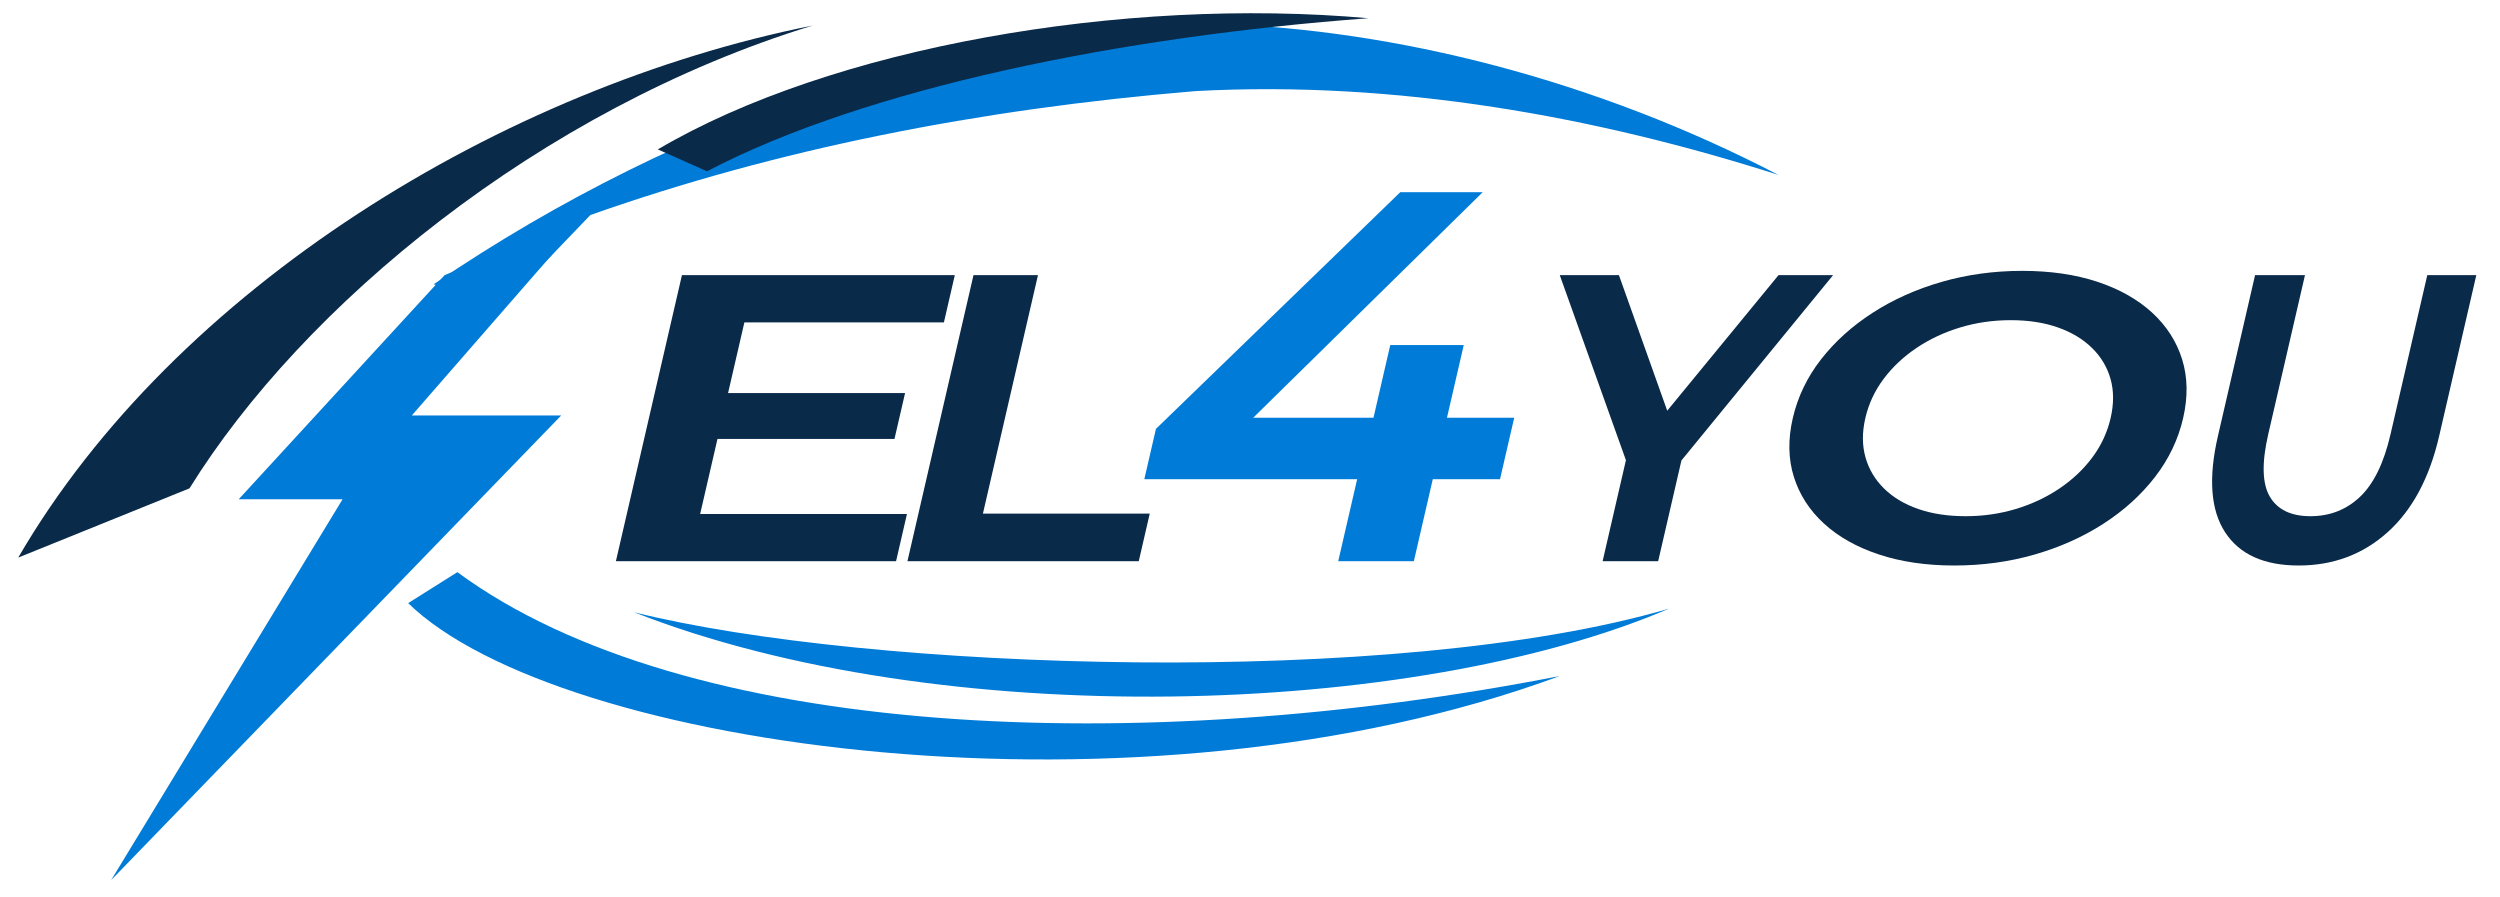
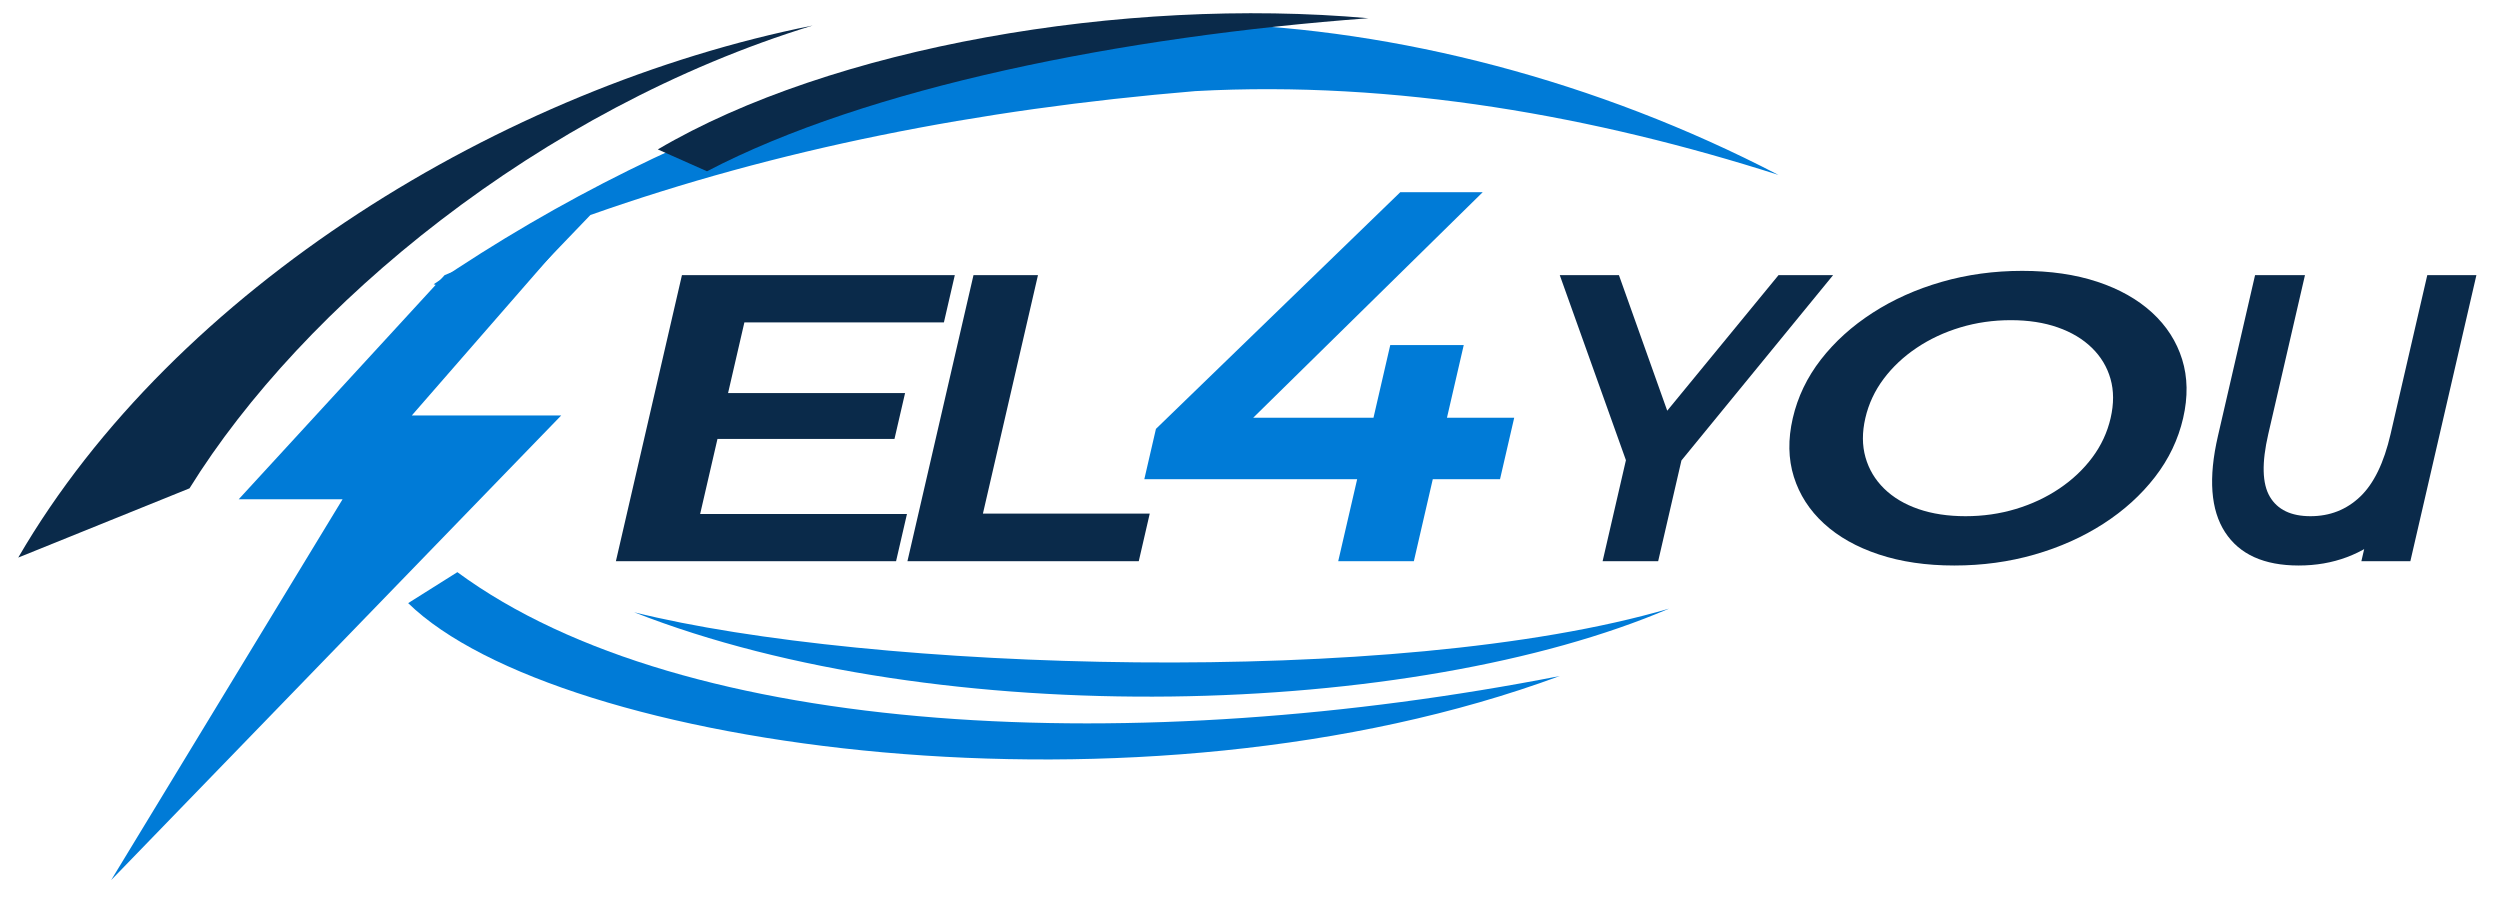
<svg xmlns="http://www.w3.org/2000/svg" viewBox="24 14 1372 492" width="1372" height="492">
  <path fill="#0A2A4A" d="M470 28C300 62 120 172 34 320L128 282C190 182 320 74 470 28Z" />
  <path fill="#007BD7" d="M1000 110C900 58 790 30 690 27C560 24 400 76 262 170L300 182L348 132C450 96 560 74 680 64C790 58 900 78 1000 110Z" />
  <path fill="#0A2A4A" d="M775 24C640 12 480 40 385 96L412 108C500 62 640 34 775 24Z" />
  <path fill="#007BD7" d="M345 133L268 165L155 288H212L85 497L332 242H250Z" />
  <path fill="#007BD7" d="M275 328L248 345C330 425 650 470 880 385C650 430 400 420 275 328Z" />
  <path fill="#007BD7" d="M372 350C500 382 790 392 940 348C800 408 540 416 372 350Z" />
  <path fill="#0A2A4A" d="M362 322 398.25 165H548L542.02 190.92H432.52L408.24 296.08H521.74L515.76 322ZM414.72 254.88 420.53 229.7H520.71L514.89 254.88Z" />
  <path fill="#0A2A4A" d="M522 322 558.25 165H593.64L563.43 295.85H654.98L648.95 322Z" />
  <path fill="#007BD7" d="M652 276.99 658.38 249.37 792.48 119.47H837.72L705.53 249.37L685.63 243.25H855L847.21 276.99ZM758.41 322 768.81 276.99 777.77 243.25 786.97 203.38H827.3L799.92 322Z" />
  <path fill="#0A2A4A" d="M903.51 322 917.97 259.35 920.54 278.39 880 165H912.47L944.54 255.02H926.15L1000.05 165H1030L937.2 278.39L948.47 259.35L934 322Z" />
  <path fill="#0A2A4A" d="M1096.51 324.35Q1073.39 324.35 1055.14 318.29Q1036.88 312.24 1024.97 301.31Q1013.07 290.39 1008.46 275.67Q1003.85 260.95 1007.88 243.48Q1011.92 226 1023.31 211.32Q1034.71 196.63 1051.7 185.67Q1068.68 174.71 1089.65 168.68Q1110.62 162.65 1133.77 162.65Q1156.97 162.65 1175.07 168.65Q1193.17 174.65 1205.06 185.55Q1216.95 196.46 1221.55 211.2Q1226.15 225.95 1222.1 243.5Q1218.05 261.04 1206.64 275.8Q1195.22 290.56 1178.3 301.46Q1161.38 312.35 1140.51 318.35Q1119.64 324.35 1096.51 324.35ZM1102.68 297.29Q1117.16 297.29 1130.28 293.33Q1143.41 289.37 1154.16 282.13Q1164.91 274.9 1172.25 265.07Q1179.58 255.25 1182.31 243.45Q1185.03 231.64 1182.24 221.89Q1179.45 212.13 1172.03 204.89Q1164.61 197.64 1153.3 193.68Q1142 189.71 1127.52 189.71Q1113.05 189.71 1099.85 193.68Q1086.66 197.65 1075.85 204.91Q1065.05 212.16 1057.73 221.94Q1050.41 231.71 1047.7 243.44Q1044.99 255.18 1047.78 265Q1050.56 274.83 1057.99 282.13Q1065.42 289.42 1076.81 293.36Q1088.21 297.29 1102.68 297.29Z" />
-   <path fill="#0A2A4A" d="M1285.5 324.35Q1257.01 324.35 1245.12 306.08Q1233.23 287.8 1241.2 253.3L1261.58 165H1288.97L1268.82 252.26Q1263.37 275.88 1269.69 286.58Q1276.01 297.29 1291.99 297.29Q1308 297.29 1319.25 286.58Q1330.49 275.88 1335.94 252.26L1356.09 165H1383L1362.61 253.3Q1354.65 287.8 1334.32 306.08Q1313.99 324.35 1285.5 324.35Z" />
+   <path fill="#0A2A4A" d="M1285.5 324.35Q1257.01 324.35 1245.12 306.08Q1233.23 287.8 1241.2 253.3L1261.58 165H1288.97L1268.82 252.26Q1263.37 275.88 1269.69 286.58Q1276.01 297.29 1291.99 297.29Q1308 297.29 1319.25 286.58Q1330.49 275.88 1335.94 252.26L1356.09 165H1383L1362.61 253.3Q1354.65 287.8 1334.32 306.08Q1313.99 324.35 1285.5 324.35ZM1319.92 322 1356.17 165H1383.05L1346.8 322Z" />
</svg>
